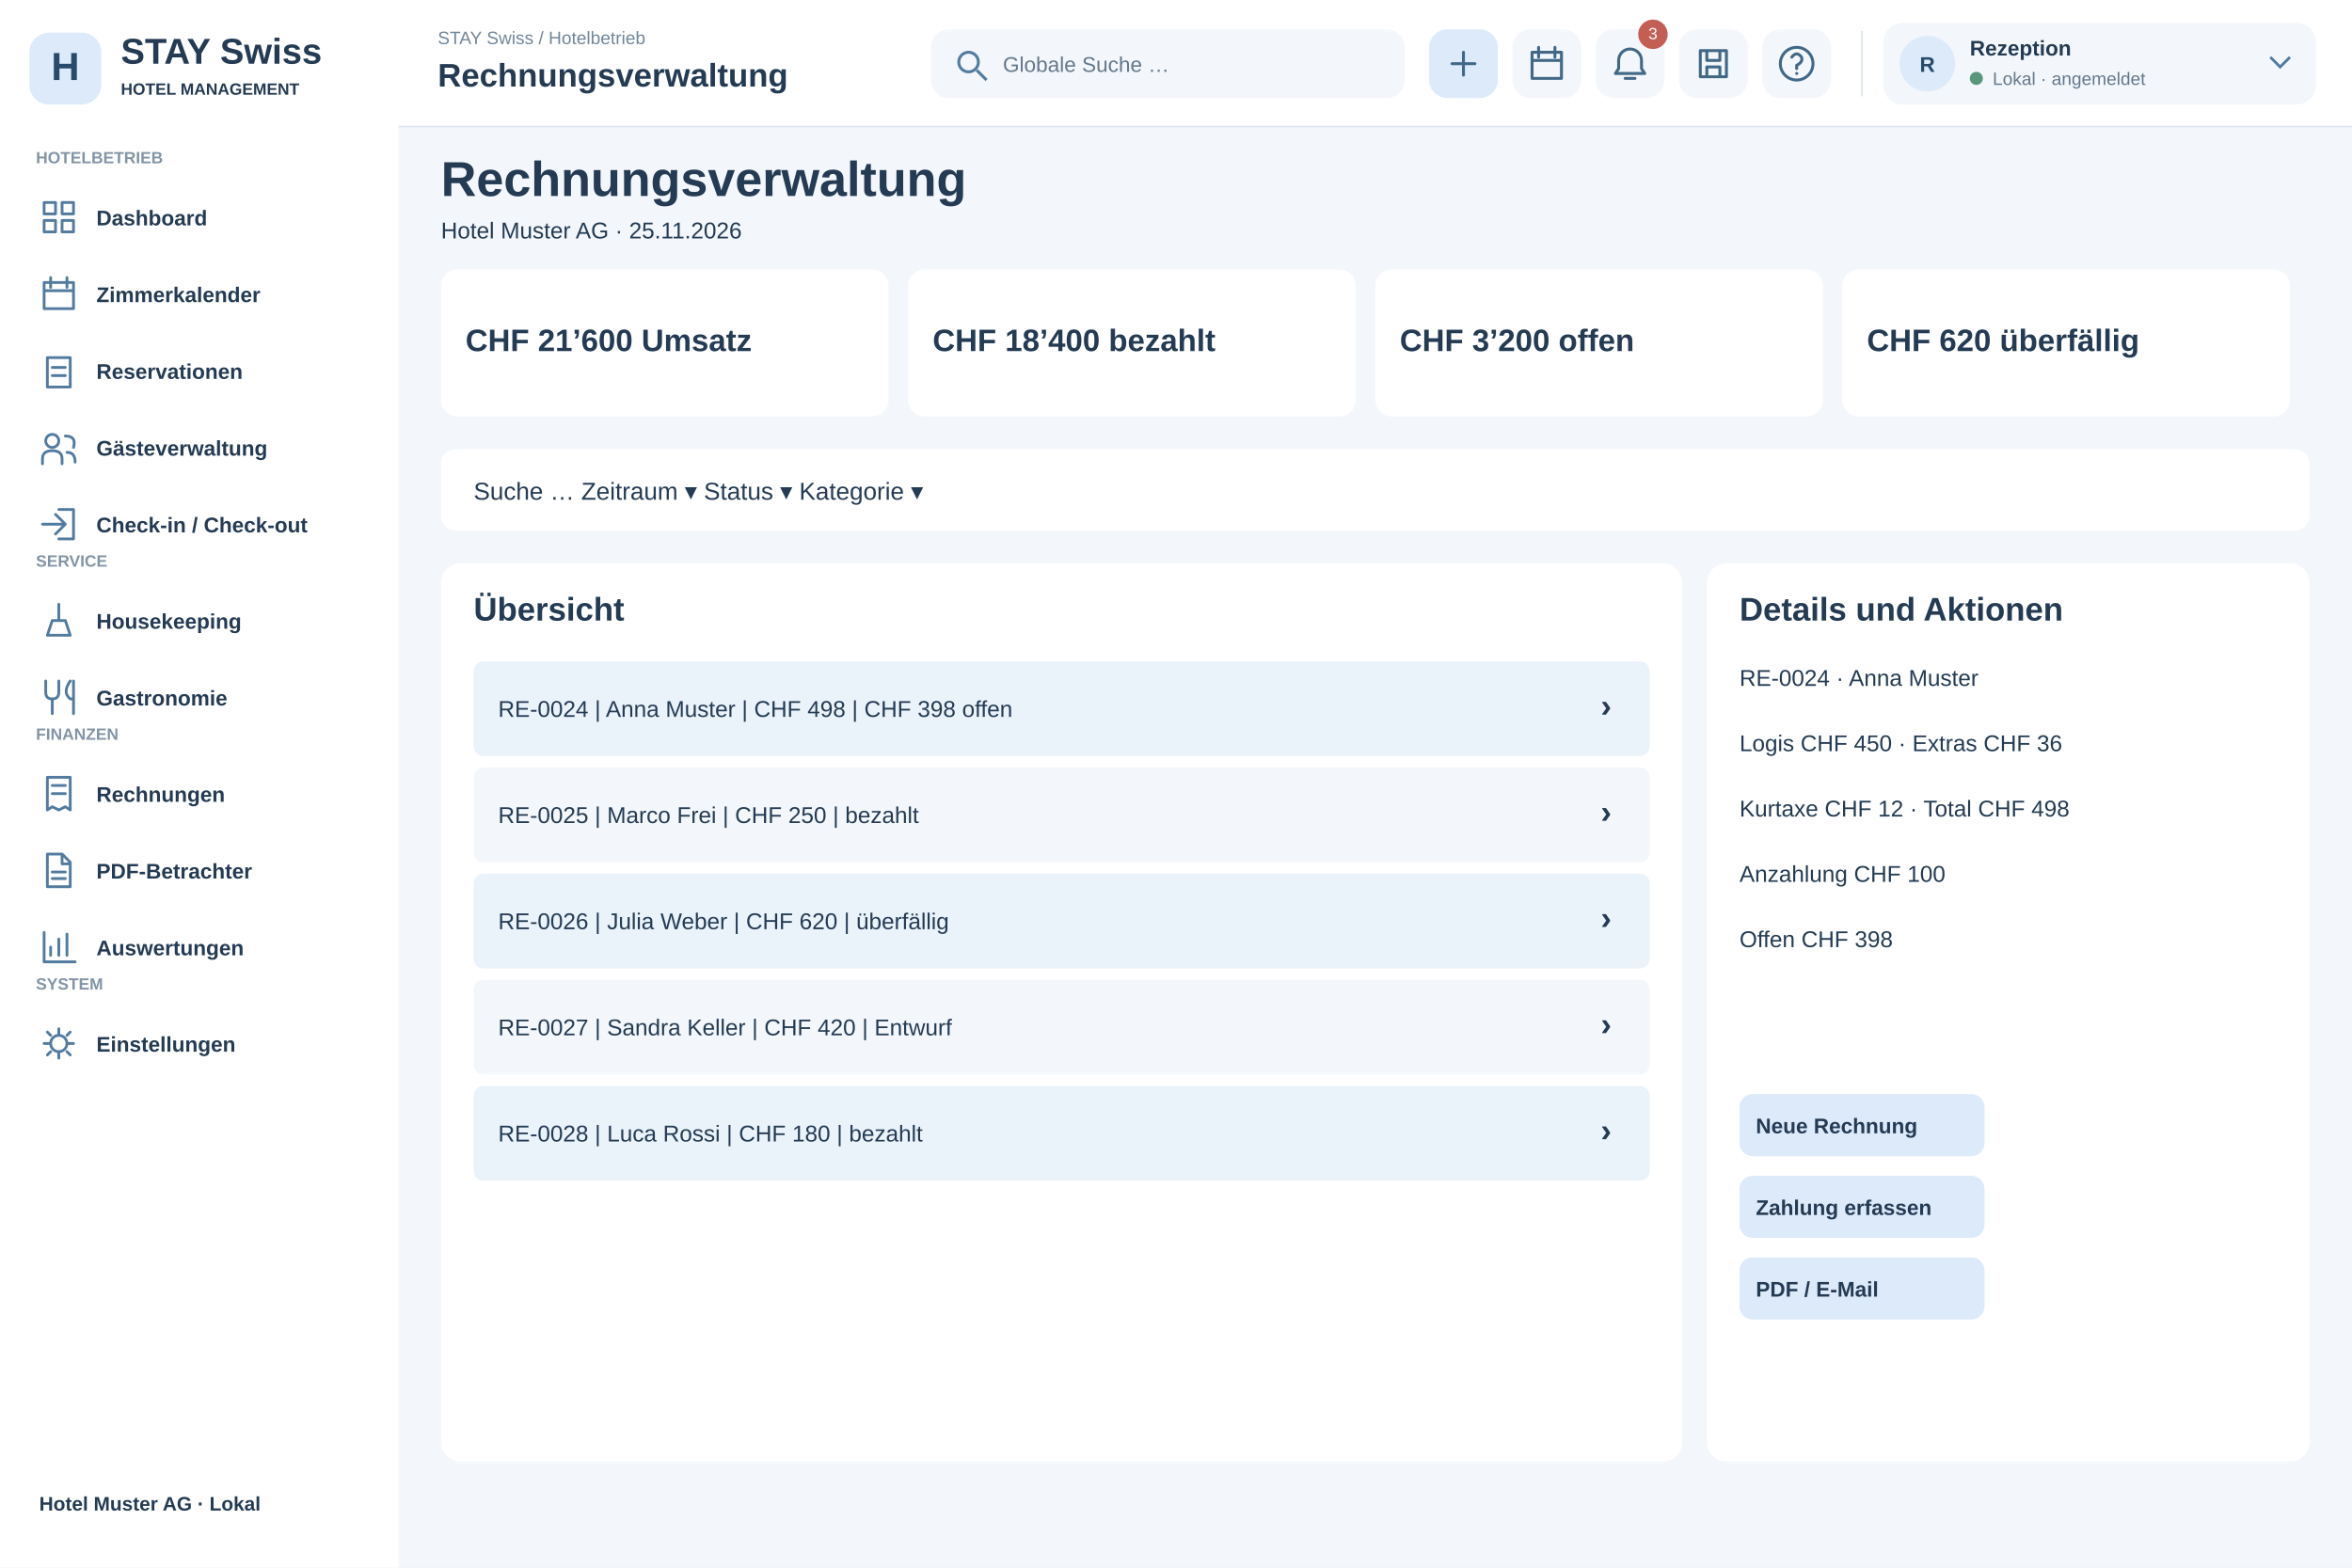
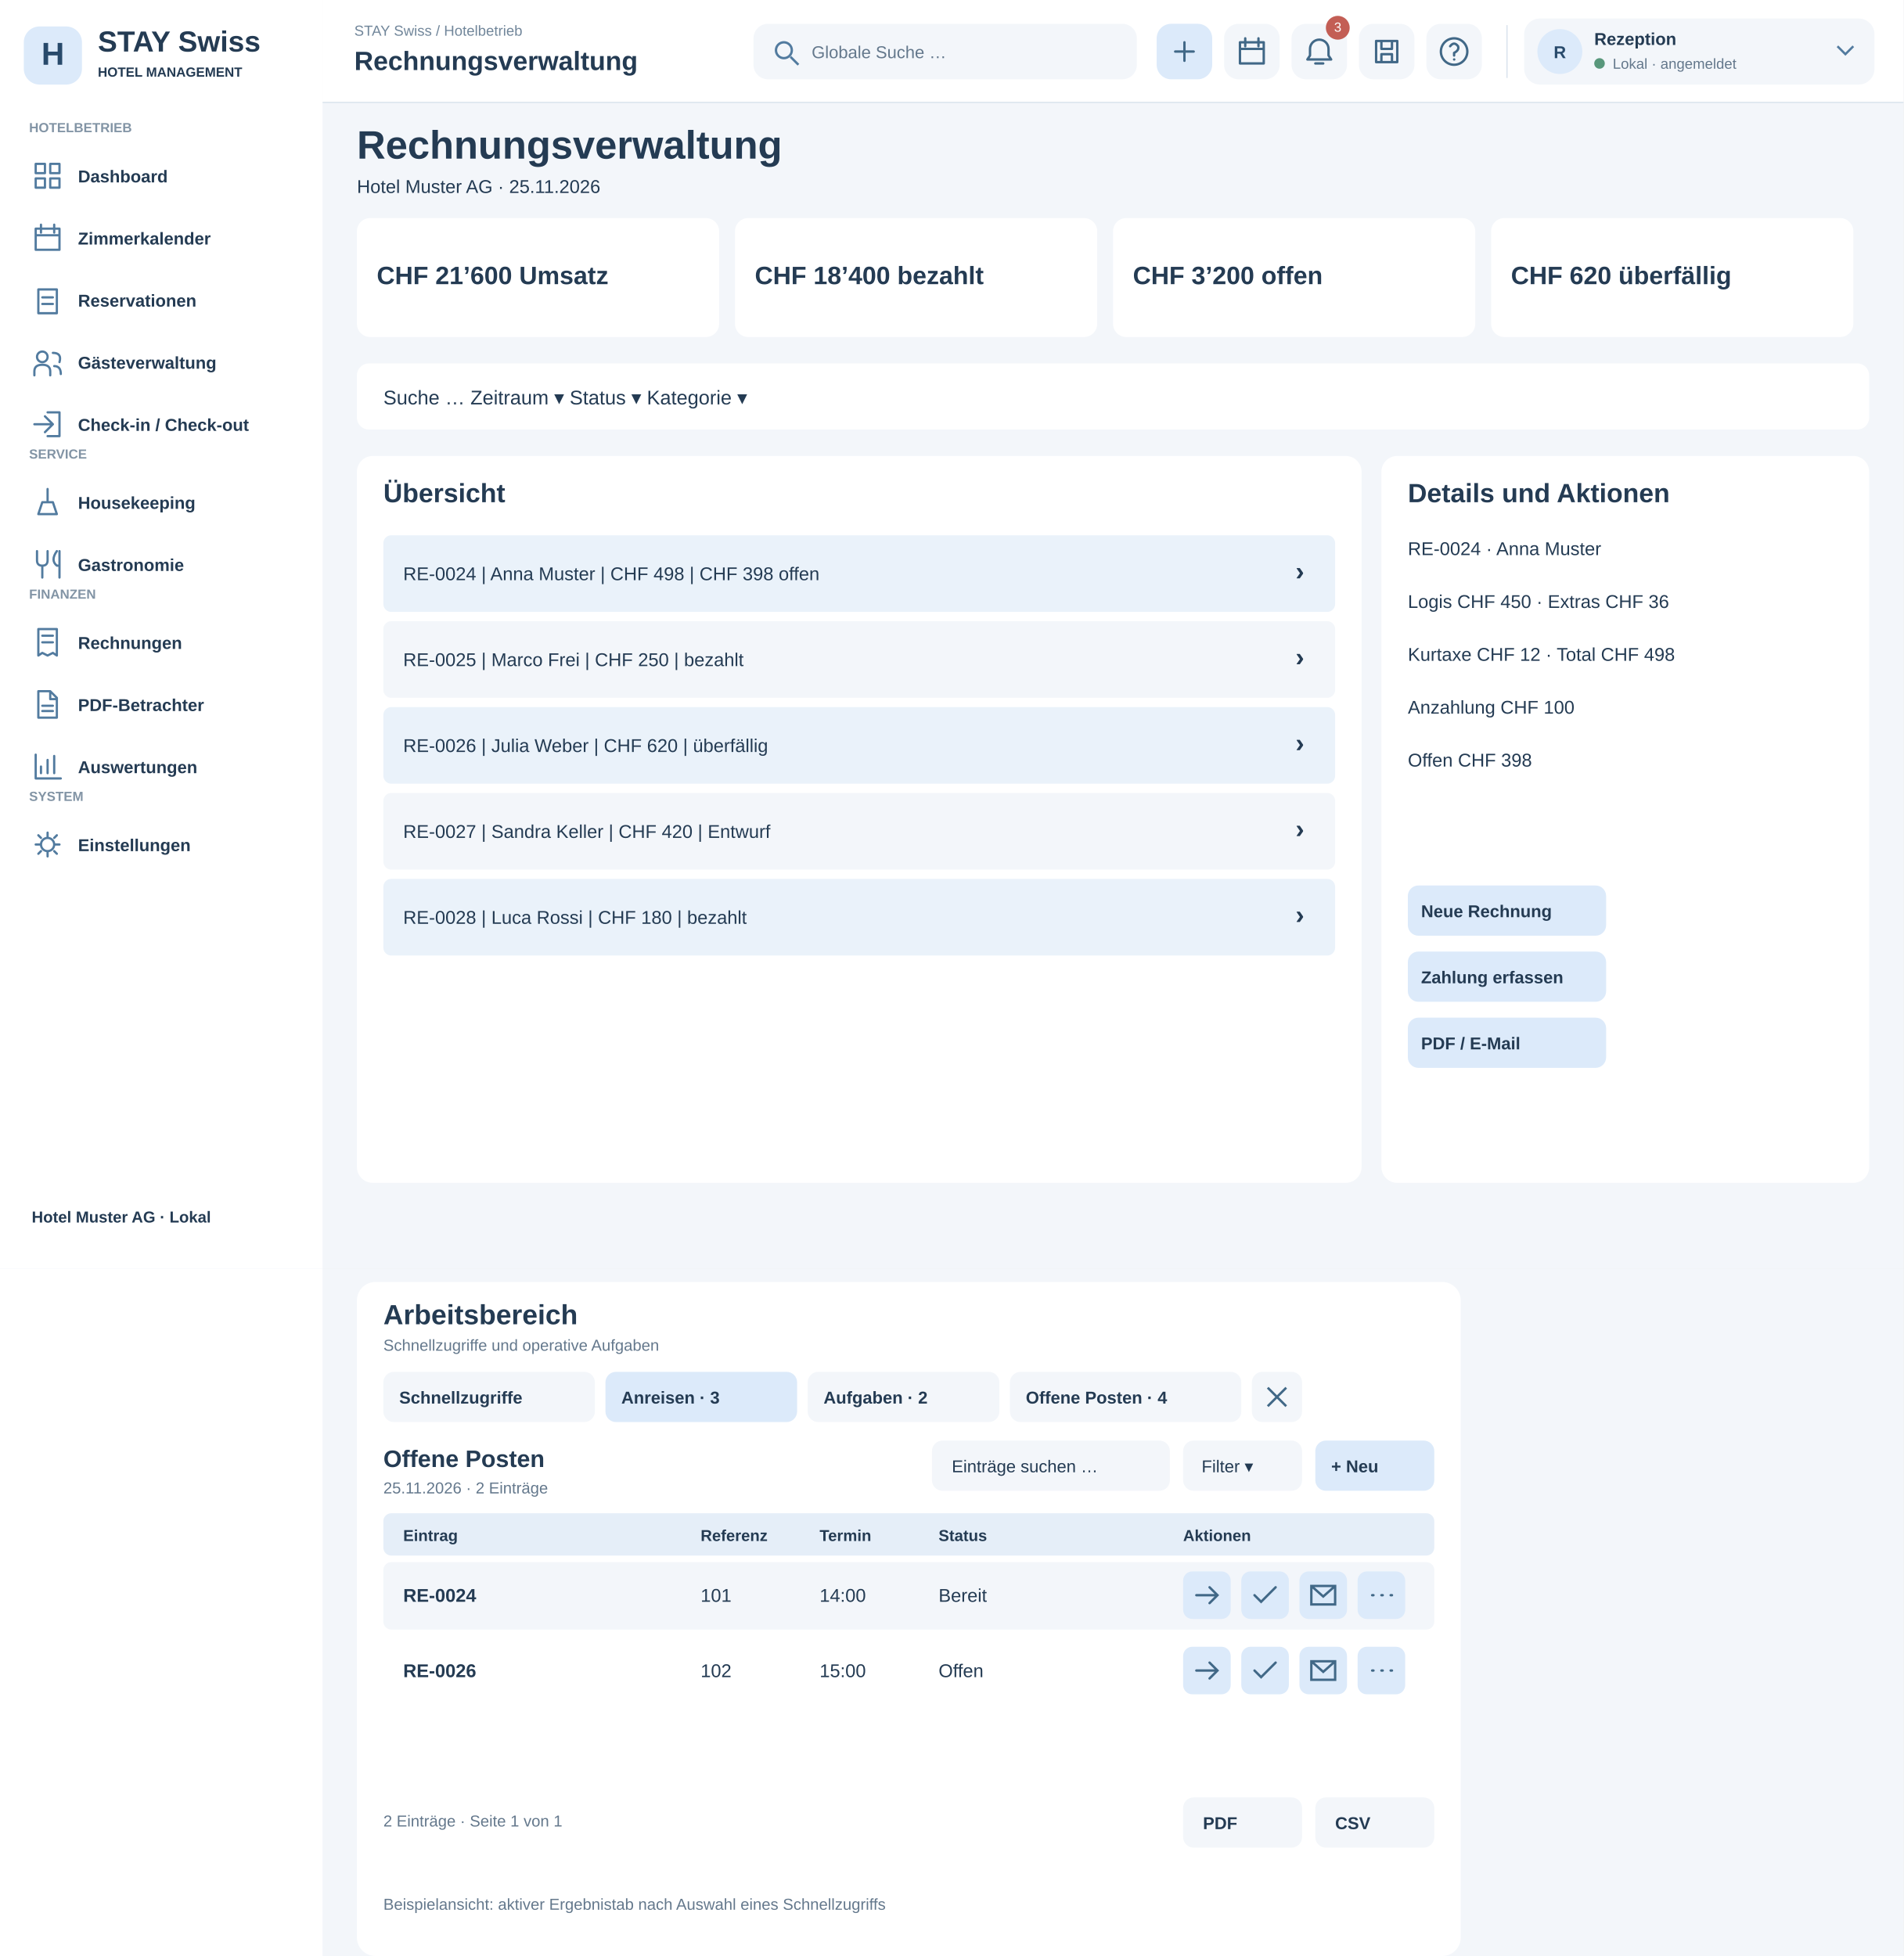
- <svg xmlns="http://www.w3.org/2000/svg" width="1440" height="960" viewBox="0 0 1440 960">
+ <svg xmlns="http://www.w3.org/2000/svg" width="1440" height="1480" viewBox="0 0 1440 1480">
  <rect x="0" y="0" width="1440" height="960" fill="#f3f6fa" rx="0" />
  <rect x="0" y="0" width="244" height="960" fill="#fff" rx="0" />
  <rect x="18" y="20" width="44" height="44" fill="#dceafa" rx="12" />
  <text x="40" y="49" font-family="Arial,sans-serif" font-size="24" font-weight="700" fill="#284a6b" text-anchor="middle">H</text>
  <text x="74" y="39" font-family="Arial,sans-serif" font-size="22" font-weight="700" fill="#243b53" text-anchor="start">STAY Swiss</text>
  <text x="74" y="58" font-family="Arial,sans-serif" font-size="10" font-weight="600" fill="#243b53" text-anchor="start">HOTEL MANAGEMENT</text>
  <text x="22" y="100" font-family="Arial,sans-serif" font-size="10" font-weight="700" fill="#8294a5" text-anchor="start">HOTELBETRIEB</text>
  <rect x="12" y="112" width="220" height="42" fill="#fff" rx="9" />
  <g transform="translate(24,121)" fill="none" stroke="#527b9f" stroke-width="1.7" stroke-linecap="round" stroke-linejoin="round">
    <path d="M3 3h7v7H3zM14 3h7v7h-7zM3 14h7v7H3zM14 14h7v7h-7z" />
  </g>
  <text x="59" y="138" font-family="Arial,sans-serif" font-size="13" font-weight="600" fill="#243b53" text-anchor="start">Dashboard</text>
  <rect x="12" y="159" width="220" height="42" fill="#fff" rx="9" />
  <g transform="translate(24,168)" fill="none" stroke="#527b9f" stroke-width="1.7" stroke-linecap="round" stroke-linejoin="round">
    <path d="M3 5h18v16H3zM7 2v6M17 2v6M3 10h18" />
  </g>
  <text x="59" y="185" font-family="Arial,sans-serif" font-size="13" font-weight="600" fill="#243b53" text-anchor="start">Zimmerkalender</text>
  <rect x="12" y="206" width="220" height="42" fill="#fff" rx="9" />
  <g transform="translate(24,215)" fill="none" stroke="#527b9f" stroke-width="1.7" stroke-linecap="round" stroke-linejoin="round">
    <path d="M5 4h14v18H5zM8 10h8M8 15h8" />
  </g>
  <text x="59" y="232" font-family="Arial,sans-serif" font-size="13" font-weight="600" fill="#243b53" text-anchor="start">Reservationen</text>
  <rect x="12" y="253" width="220" height="42" fill="#fff" rx="9" />
  <g transform="translate(24,262)" fill="none" stroke="#527b9f" stroke-width="1.7" stroke-linecap="round" stroke-linejoin="round">
    <path d="M8 12a4 4 0 1 0 0-8a4 4 0 1 0 0 8M2 22v-3q0-5 6-5t6 5v3M16 5q7 0 5 7M17 15q5 0 5 6" />
  </g>
  <text x="59" y="279" font-family="Arial,sans-serif" font-size="13" font-weight="600" fill="#243b53" text-anchor="start">Gästeverwaltung</text>
  <rect x="12" y="300" width="220" height="42" fill="#fff" rx="9" />
  <g transform="translate(24,309)" fill="none" stroke="#527b9f" stroke-width="1.7" stroke-linecap="round" stroke-linejoin="round">
    <path d="M12 3h9v18h-9M2 12h14M10 6l6 6-6 6" />
  </g>
  <text x="59" y="326" font-family="Arial,sans-serif" font-size="13" font-weight="600" fill="#243b53" text-anchor="start">Check-in / Check-out</text>
  <text x="22" y="347" font-family="Arial,sans-serif" font-size="10" font-weight="700" fill="#8294a5" text-anchor="start">SERVICE</text>
  <rect x="12" y="359" width="220" height="42" fill="#fff" rx="9" />
  <g transform="translate(24,368)" fill="none" stroke="#527b9f" stroke-width="1.7" stroke-linecap="round" stroke-linejoin="round">
    <path d="M5 21h14l-3-9H8zM12 12V2" />
  </g>
  <text x="59" y="385" font-family="Arial,sans-serif" font-size="13" font-weight="600" fill="#243b53" text-anchor="start">Housekeeping</text>
  <rect x="12" y="406" width="220" height="42" fill="#fff" rx="9" />
  <g transform="translate(24,415)" fill="none" stroke="#527b9f" stroke-width="1.7" stroke-linecap="round" stroke-linejoin="round">
    <path d="M4 2v7q0 4 4 4t4-4V2M8 13v9M19 2q-5 7 0 11h2M21 2v20" />
  </g>
  <text x="59" y="432" font-family="Arial,sans-serif" font-size="13" font-weight="600" fill="#243b53" text-anchor="start">Gastronomie</text>
  <text x="22" y="453" font-family="Arial,sans-serif" font-size="10" font-weight="700" fill="#8294a5" text-anchor="start">FINANZEN</text>
  <rect x="12" y="465" width="220" height="42" fill="#fff" rx="9" />
  <g transform="translate(24,474)" fill="none" stroke="#527b9f" stroke-width="1.7" stroke-linecap="round" stroke-linejoin="round">
    <path d="M5 2h14v20l-3-2-4 2-4-2-3 2zM8 7h8M8 12h8" />
  </g>
  <text x="59" y="491" font-family="Arial,sans-serif" font-size="13" font-weight="600" fill="#243b53" text-anchor="start">Rechnungen</text>
  <rect x="12" y="512" width="220" height="42" fill="#fff" rx="9" />
  <g transform="translate(24,521)" fill="none" stroke="#527b9f" stroke-width="1.7" stroke-linecap="round" stroke-linejoin="round">
    <path d="M5 2h9l5 5v15H5zM14 2v6h5M8 13h8M8 17h8" />
  </g>
  <text x="59" y="538" font-family="Arial,sans-serif" font-size="13" font-weight="600" fill="#243b53" text-anchor="start">PDF-Betrachter</text>
  <rect x="12" y="559" width="220" height="42" fill="#fff" rx="9" />
  <g transform="translate(24,568)" fill="none" stroke="#527b9f" stroke-width="1.7" stroke-linecap="round" stroke-linejoin="round">
    <path d="M3 3v18h19M7 17v-5M12 17V7M17 17V4" />
  </g>
  <text x="59" y="585" font-family="Arial,sans-serif" font-size="13" font-weight="600" fill="#243b53" text-anchor="start">Auswertungen</text>
  <text x="22" y="606" font-family="Arial,sans-serif" font-size="10" font-weight="700" fill="#8294a5" text-anchor="start">SYSTEM</text>
  <rect x="12" y="618" width="220" height="42" fill="#fff" rx="9" />
  <g transform="translate(24,627)" fill="none" stroke="#527b9f" stroke-width="1.7" stroke-linecap="round" stroke-linejoin="round">
    <path d="M12 3v3M12 18v3M3 12h3M18 12h3M5 5l2 2M17 17l2 2M5 19l2-2M17 7l2-2M12 7a5 5 0 1 0 0 10a5 5 0 1 0 0-10" />
  </g>
  <text x="59" y="644" font-family="Arial,sans-serif" font-size="13" font-weight="600" fill="#243b53" text-anchor="start">Einstellungen</text>
  <text x="24" y="925" font-family="Arial,sans-serif" font-size="12" font-weight="600" fill="#243b53" text-anchor="start">Hotel Muster AG · Lokal</text>
  <text x="270" y="120" font-family="Arial" font-size="30" font-weight="700" fill="#243b53">Rechnungsverwaltung</text>
  <text x="270" y="146" font-family="Arial" font-size="14" font-weight="400" fill="#243b53">Hotel Muster AG · 25.11.2026</text>
  <rect x="270" y="165" width="274" height="90" rx="10" fill="#fff" />
  <text x="285" y="215" font-family="Arial" font-size="19" font-weight="700" fill="#243b53">CHF 21’600 Umsatz</text>
  <rect x="556" y="165" width="274" height="90" rx="10" fill="#fff" />
  <text x="571" y="215" font-family="Arial" font-size="19" font-weight="700" fill="#243b53">CHF 18’400 bezahlt</text>
  <rect x="842" y="165" width="274" height="90" rx="10" fill="#fff" />
  <text x="857" y="215" font-family="Arial" font-size="19" font-weight="700" fill="#243b53">CHF 3’200 offen</text>
  <rect x="1128" y="165" width="274" height="90" rx="10" fill="#fff" />
  <text x="1143" y="215" font-family="Arial" font-size="19" font-weight="700" fill="#243b53">CHF 620 überfällig</text>
  <rect x="270" y="275" width="1144" height="50" rx="9" fill="#fff" />
  <text x="290" y="306" font-family="Arial" font-size="15" font-weight="400" fill="#243b53">Suche …                 Zeitraum ▾                 Status ▾                 Kategorie ▾</text>
  <rect x="270" y="345" width="760" height="550" rx="12" fill="#fff" />
  <rect x="1045" y="345" width="369" height="550" rx="12" fill="#fff" />
  <text x="290" y="380" font-family="Arial" font-size="20" font-weight="700" fill="#243b53">Übersicht</text>
  <text x="1065" y="380" font-family="Arial" font-size="20" font-weight="700" fill="#243b53">Details und Aktionen</text>
  <rect x="290" y="405" width="720" height="58" rx="6" fill="#eaf2fa" />
  <text x="305" y="439" font-family="Arial" font-size="14" font-weight="400" fill="#243b53">RE-0024 | Anna Muster | CHF 498 | CHF 398 offen</text>
  <text x="980" y="439" font-family="Arial" font-size="20" font-weight="700" fill="#243b53">›</text>
  <rect x="290" y="470" width="720" height="58" rx="6" fill="#f3f6fa" />
  <text x="305" y="504" font-family="Arial" font-size="14" font-weight="400" fill="#243b53">RE-0025 | Marco Frei | CHF 250 | bezahlt</text>
  <text x="980" y="504" font-family="Arial" font-size="20" font-weight="700" fill="#243b53">›</text>
  <rect x="290" y="535" width="720" height="58" rx="6" fill="#eaf2fa" />
  <text x="305" y="569" font-family="Arial" font-size="14" font-weight="400" fill="#243b53">RE-0026 | Julia Weber | CHF 620 | überfällig</text>
  <text x="980" y="569" font-family="Arial" font-size="20" font-weight="700" fill="#243b53">›</text>
  <rect x="290" y="600" width="720" height="58" rx="6" fill="#f3f6fa" />
  <text x="305" y="634" font-family="Arial" font-size="14" font-weight="400" fill="#243b53">RE-0027 | Sandra Keller | CHF 420 | Entwurf</text>
  <text x="980" y="634" font-family="Arial" font-size="20" font-weight="700" fill="#243b53">›</text>
  <rect x="290" y="665" width="720" height="58" rx="6" fill="#eaf2fa" />
  <text x="305" y="699" font-family="Arial" font-size="14" font-weight="400" fill="#243b53">RE-0028 | Luca Rossi | CHF 180 | bezahlt</text>
  <text x="980" y="699" font-family="Arial" font-size="20" font-weight="700" fill="#243b53">›</text>
  <text x="1065" y="420" font-family="Arial" font-size="14" font-weight="400" fill="#243b53">RE-0024 · Anna Muster</text>
  <text x="1065" y="460" font-family="Arial" font-size="14" font-weight="400" fill="#243b53">Logis CHF 450 · Extras CHF 36</text>
  <text x="1065" y="500" font-family="Arial" font-size="14" font-weight="400" fill="#243b53">Kurtaxe CHF 12 · Total CHF 498</text>
  <text x="1065" y="540" font-family="Arial" font-size="14" font-weight="400" fill="#243b53">Anzahlung CHF 100</text>
  <text x="1065" y="580" font-family="Arial" font-size="14" font-weight="400" fill="#243b53">Offen CHF 398</text>
  <rect x="1065" y="670" width="150" height="38" rx="8" fill="#dceafa" />
  <text x="1075" y="694" font-family="Arial" font-size="13" font-weight="700" fill="#243b53">Neue Rechnung</text>
  <rect x="1065" y="720" width="150" height="38" rx="8" fill="#dceafa" />
  <text x="1075" y="744" font-family="Arial" font-size="13" font-weight="700" fill="#243b53">Zahlung erfassen</text>
  <rect x="1065" y="770" width="150" height="38" rx="8" fill="#dceafa" />
  <text x="1075" y="794" font-family="Arial" font-size="13" font-weight="700" fill="#243b53">PDF / E-Mail</text>
  <g id="premium-header">
    <style>.header-action:hover rect,.header-action:focus rect{fill:#c5dff4}.header-action{cursor:pointer}.header-action:focus{outline:none}</style>
    <rect x="244" y="0" width="1196" height="78" fill="#fff" />
    <path d="M244 77.5H1440" stroke="#dce5ee" />
    <text x="268" y="27" font-family="Arial" font-size="11" fill="#71869a">STAY Swiss / Hotelbetrieb</text>
    <text x="268" y="53" font-family="Arial" font-size="20" font-weight="700" fill="#243b53">Rechnungsverwaltung</text>
    <g class="header-action" tabindex="0" aria-label="Globale Suche">
      <rect x="570" y="18" width="290" height="42" rx="11" fill="#f3f6fa" />
      <g transform="translate(584,29)" stroke="#527b9f" fill="none" stroke-width="1.8">
        <circle cx="9" cy="9" r="6" />
        <path d="M14 14l6 6" />
      </g>
      <text x="614" y="44" font-family="Arial" font-size="13" fill="#64788c">Globale Suche …</text>
    </g>
    <g class="header-action" tabindex="0" aria-label="Neue Reservation">
      <rect x="875" y="18" width="42" height="42" rx="11" fill="#dceafa" />
      <g transform="translate(884,27)" stroke="#416887" fill="none" stroke-width="1.8" stroke-linecap="round" stroke-linejoin="round">
        <path d="M12 5v14M5 12h14" />
      </g>
    </g>
    <g class="header-action" tabindex="0" aria-label="Tageskalender">
      <rect x="926" y="18" width="42" height="42" rx="11" fill="#f3f6fa" />
      <g transform="translate(935,27)" stroke="#416887" fill="none" stroke-width="1.8" stroke-linecap="round" stroke-linejoin="round">
        <path d="M3 5h18v16H3zM7 2v6M17 2v6M3 10h18" />
      </g>
    </g>
    <g class="header-action" tabindex="0" aria-label="Benachrichtigungen">
      <rect x="977" y="18" width="42" height="42" rx="11" fill="#f3f6fa" />
      <g transform="translate(986,27)" stroke="#416887" fill="none" stroke-width="1.8" stroke-linecap="round" stroke-linejoin="round">
        <path d="M12 3a7 7 0 0 0-7 7v5l-2 3h18l-2-3v-5a7 7 0 0 0-7-7M9 21h6" />
      </g>
      <circle cx="1012" cy="21" r="9" fill="#c35e55" />
      <text x="1012" y="24" font-family="Arial" font-size="10" text-anchor="middle" fill="#fff">3</text>
    </g>
    <g class="header-action" tabindex="0" aria-label="Datensicherung">
      <rect x="1028" y="18" width="42" height="42" rx="11" fill="#f3f6fa" />
      <g transform="translate(1037,27)" stroke="#416887" fill="none" stroke-width="1.8" stroke-linecap="round" stroke-linejoin="round">
        <path d="M4 4h16v16H4zM8 4v6h8V4M8 20v-6h8v6" />
      </g>
    </g>
    <g class="header-action" tabindex="0" aria-label="Hilfe">
      <rect x="1079" y="18" width="42" height="42" rx="11" fill="#f3f6fa" />
      <g transform="translate(1088,27)" stroke="#416887" fill="none" stroke-width="1.8" stroke-linecap="round" stroke-linejoin="round">
        <path d="M12 2a10 10 0 1 0 0 20a10 10 0 1 0 0-20M9 8q3-4 6 0q1 3-3 5v2M12 18h.1" />
      </g>
    </g>
    <path d="M1140 19v40" stroke="#dce5ee" />
    <g class="header-action" tabindex="0" aria-label="Benutzerprofil und Abmelden">
      <rect x="1153" y="14" width="265" height="50" rx="12" fill="#f3f6fa" />
      <circle cx="1180" cy="39" r="17" fill="#dceafa" />
      <text x="1180" y="44" text-anchor="middle" font-family="Arial" font-size="13" font-weight="700" fill="#284a6b">R</text>
      <text x="1206" y="34" font-family="Arial" font-size="13" font-weight="700" fill="#243b53">Rezeption</text>
      <circle cx="1210" cy="48" r="4" fill="#58977b" />
      <text x="1220" y="52" font-family="Arial" font-size="11" fill="#64788c">Lokal · angemeldet</text>
      <path d="M1390 35l6 6 6-6" fill="none" stroke="#527b9f" stroke-width="1.7" />
    </g>
  </g>
+   <rect x="0" y="960" width="1440" height="520" fill="#f3f6fa" />
+   <rect x="0" y="960" width="244" height="520" fill="#fff" />
+   <g transform="translate(165,230)">
+     <rect x="105" y="740" width="835" height="510" rx="14" fill="#fff" />
+     <text x="125" y="772" font-family="Arial" font-size="21" font-weight="700" fill="#243b53">Arbeitsbereich</text>
+     <text x="125" y="792" font-family="Arial" font-size="12" font-weight="400" fill="#64788c">Schnellzugriffe und operative Aufgaben</text>
+     <g tabindex="0">
+       <rect x="125" y="808" width="160" height="38" rx="8" fill="#f3f6fa" />
+       <text x="137" y="832" font-family="Arial" font-size="13" font-weight="700" fill="#243b53">Schnellzugriffe</text>
+     </g>
+     <g tabindex="0">
+       <rect x="293" y="808" width="145" height="38" rx="8" fill="#dceafa" />
+       <text x="305" y="832" font-family="Arial" font-size="13" font-weight="700" fill="#243b53">Anreisen · 3</text>
+     </g>
+     <g tabindex="0">
+       <rect x="446" y="808" width="145" height="38" rx="8" fill="#f3f6fa" />
+       <text x="458" y="832" font-family="Arial" font-size="13" font-weight="700" fill="#243b53">Aufgaben · 2</text>
+     </g>
+     <g tabindex="0">
+       <rect x="599" y="808" width="175" height="38" rx="8" fill="#f3f6fa" />
+       <text x="611" y="832" font-family="Arial" font-size="13" font-weight="700" fill="#243b53">Offene Posten · 4</text>
+     </g>
+     <g>
+       <rect x="782" y="808" width="38" height="38" rx="8" fill="#f3f6fa" />
+       <path d="M794 820l14 14m0-14l-14 14" stroke="#416887" stroke-width="1.8" />
+     </g>
+     <text x="125" y="880" font-family="Arial" font-size="18" font-weight="700" fill="#243b53">Offene Posten</text>
+     <text x="125" y="900" font-family="Arial" font-size="12" font-weight="400" fill="#64788c">25.11.2026 · 2 Einträge</text>
+     <rect x="540" y="860" width="180" height="38" rx="8" fill="#f3f6fa" />
+     <text x="555" y="884" font-family="Arial" font-size="13" font-weight="400" fill="#243b53">Einträge suchen …</text>
+     <rect x="730" y="860" width="90" height="38" rx="8" fill="#f3f6fa" />
+     <text x="744" y="884" font-family="Arial" font-size="13" font-weight="400" fill="#243b53">Filter ▾</text>
+     <rect x="830" y="860" width="90" height="38" rx="8" fill="#dceafa" />
+     <text x="842" y="884" font-family="Arial" font-size="13" font-weight="700" fill="#243b53">+ Neu</text>
+     <rect x="125" y="915" width="795" height="32" rx="6" fill="#e5eef8" />
+     <text x="140" y="936" font-family="Arial" font-size="12" font-weight="700" fill="#243b53">Eintrag</text>
+     <text x="365" y="936" font-family="Arial" font-size="12" font-weight="700" fill="#243b53">Referenz</text>
+     <text x="455" y="936" font-family="Arial" font-size="12" font-weight="700" fill="#243b53">Termin</text>
+     <text x="545" y="936" font-family="Arial" font-size="12" font-weight="700" fill="#243b53">Status</text>
+     <text x="730" y="936" font-family="Arial" font-size="12" font-weight="700" fill="#243b53">Aktionen</text>
+     <rect x="125" y="952" width="795" height="51" rx="6" fill="#f3f6fa" />
+     <text x="140" y="982" font-family="Arial" font-size="14" font-weight="700" fill="#243b53">RE-0024</text>
+     <text x="365" y="982" font-family="Arial" font-size="14" font-weight="400" fill="#243b53">101</text>
+     <text x="455" y="982" font-family="Arial" font-size="14" font-weight="400" fill="#243b53">14:00</text>
+     <text x="545" y="982" font-family="Arial" font-size="14" font-weight="400" fill="#243b53">Bereit</text>
+     <g tabindex="0">
+       <rect x="730" y="959" width="36" height="36" rx="7" fill="#dceafa" />
+       <g transform="translate(736,965)" stroke="#416887" stroke-width="1.8" stroke-linecap="round" fill="none">
+         <path d="M4 12h16M14 6l6 6-6 6" />
+       </g>
+     </g>
+     <g tabindex="0">
+       <rect x="774" y="959" width="36" height="36" rx="7" fill="#dceafa" />
+       <g transform="translate(780,965)" stroke="#416887" stroke-width="1.8" stroke-linecap="round" fill="none">
+         <path d="M4 12l5 5L20 6" />
+       </g>
+     </g>
+     <g tabindex="0">
+       <rect x="818" y="959" width="36" height="36" rx="7" fill="#dceafa" />
+       <g transform="translate(824,965)" stroke="#416887" stroke-width="1.8" stroke-linecap="round" fill="none">
+         <path d="M3 5h18v14H3zM3 5l9 8 9-8" />
+       </g>
+     </g>
+     <g tabindex="0">
+       <rect x="862" y="959" width="36" height="36" rx="7" fill="#dceafa" />
+       <g transform="translate(868,965)" stroke="#416887" stroke-width="1.8" stroke-linecap="round" fill="none">
+         <path d="M5 12h1M12 12h1M19 12h1" />
+       </g>
+     </g>
+     <rect x="125" y="1009" width="795" height="51" rx="6" fill="#fff" />
+     <text x="140" y="1039" font-family="Arial" font-size="14" font-weight="700" fill="#243b53">RE-0026</text>
+     <text x="365" y="1039" font-family="Arial" font-size="14" font-weight="400" fill="#243b53">102</text>
+     <text x="455" y="1039" font-family="Arial" font-size="14" font-weight="400" fill="#243b53">15:00</text>
+     <text x="545" y="1039" font-family="Arial" font-size="14" font-weight="400" fill="#243b53">Offen</text>
+     <g tabindex="0">
+       <rect x="730" y="1016" width="36" height="36" rx="7" fill="#dceafa" />
+       <g transform="translate(736,1022)" stroke="#416887" stroke-width="1.8" stroke-linecap="round" fill="none">
+         <path d="M4 12h16M14 6l6 6-6 6" />
+       </g>
+     </g>
+     <g tabindex="0">
+       <rect x="774" y="1016" width="36" height="36" rx="7" fill="#dceafa" />
+       <g transform="translate(780,1022)" stroke="#416887" stroke-width="1.8" stroke-linecap="round" fill="none">
+         <path d="M4 12l5 5L20 6" />
+       </g>
+     </g>
+     <g tabindex="0">
+       <rect x="818" y="1016" width="36" height="36" rx="7" fill="#dceafa" />
+       <g transform="translate(824,1022)" stroke="#416887" stroke-width="1.8" stroke-linecap="round" fill="none">
+         <path d="M3 5h18v14H3zM3 5l9 8 9-8" />
+       </g>
+     </g>
+     <g tabindex="0">
+       <rect x="862" y="1016" width="36" height="36" rx="7" fill="#dceafa" />
+       <g transform="translate(868,1022)" stroke="#416887" stroke-width="1.8" stroke-linecap="round" fill="none">
+         <path d="M5 12h1M12 12h1M19 12h1" />
+       </g>
+     </g>
+     <text x="125" y="1152" font-family="Arial" font-size="12" font-weight="400" fill="#64788c">2 Einträge · Seite 1 von 1</text>
+     <rect x="730" y="1130" width="90" height="38" rx="8" fill="#f3f6fa" />
+     <text x="745" y="1154" font-family="Arial" font-size="13" font-weight="700" fill="#243b53">PDF</text>
+     <rect x="830" y="1130" width="90" height="38" rx="8" fill="#f3f6fa" />
+     <text x="845" y="1154" font-family="Arial" font-size="13" font-weight="700" fill="#243b53">CSV</text>
+     <text x="125" y="1215" font-family="Arial" font-size="12" font-weight="400" fill="#64788c">Beispielansicht: aktiver Ergebnistab nach Auswahl eines Schnellzugriffs</text>
+   </g>
</svg>
